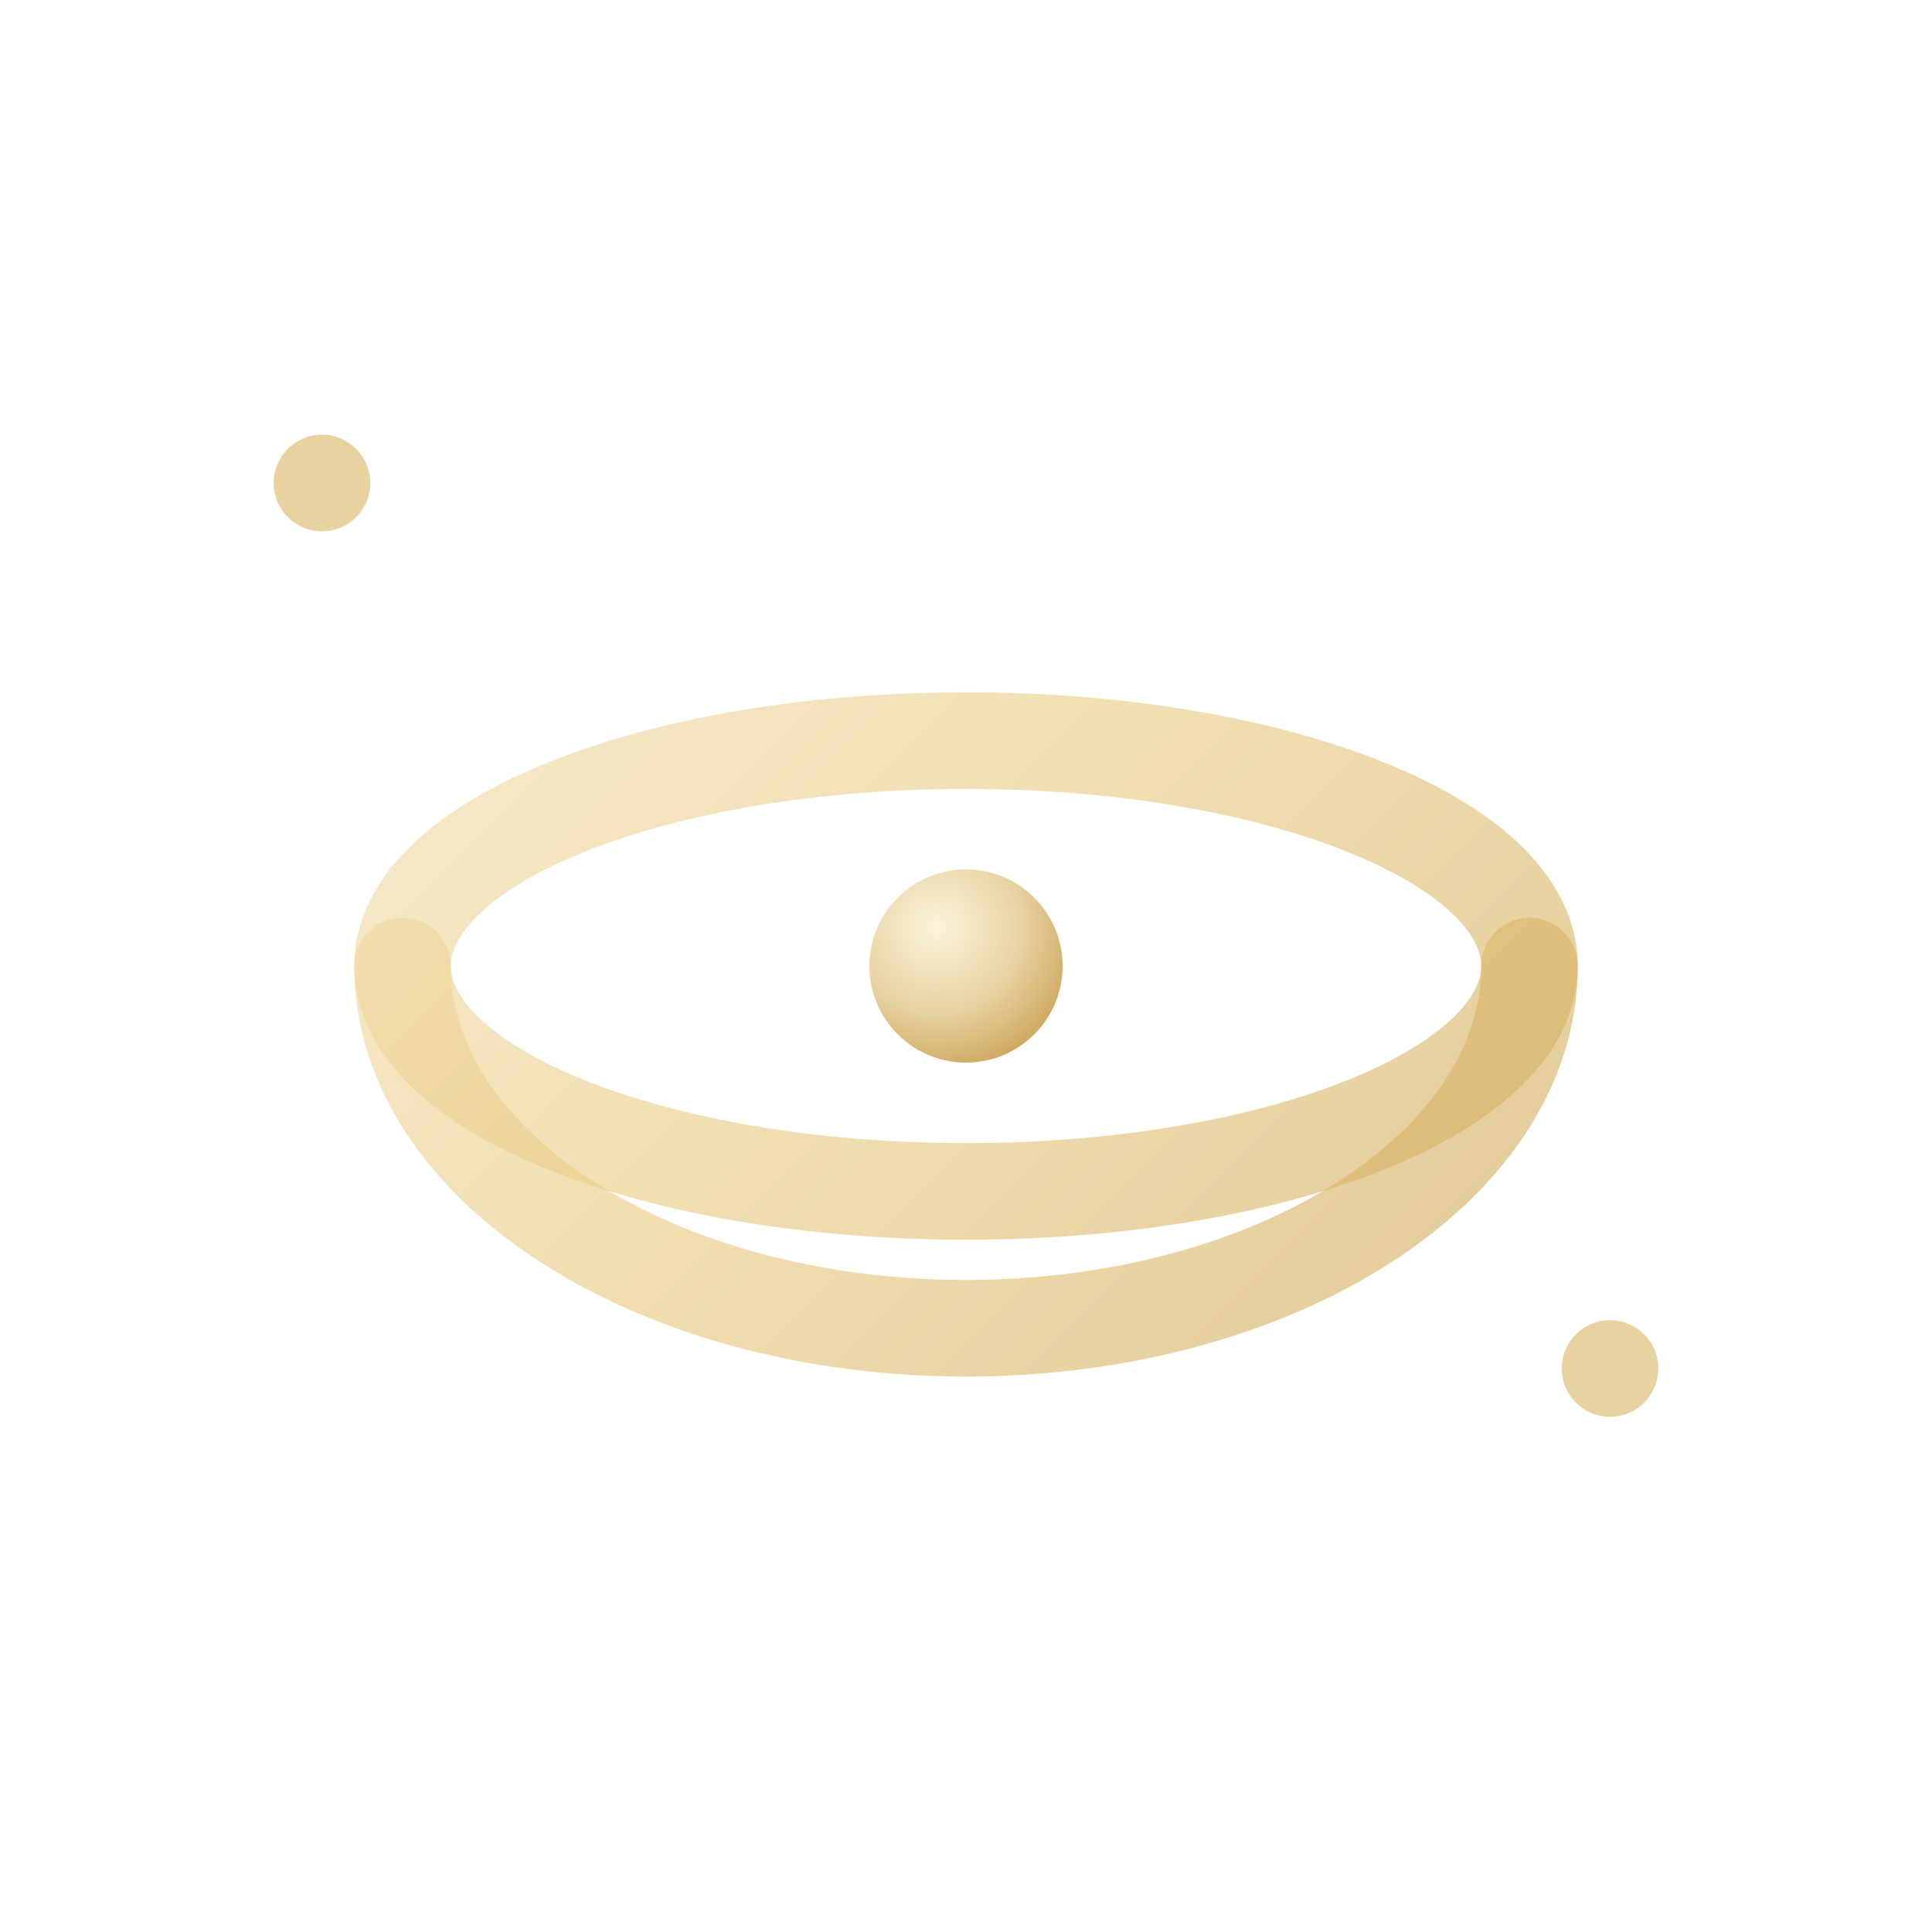
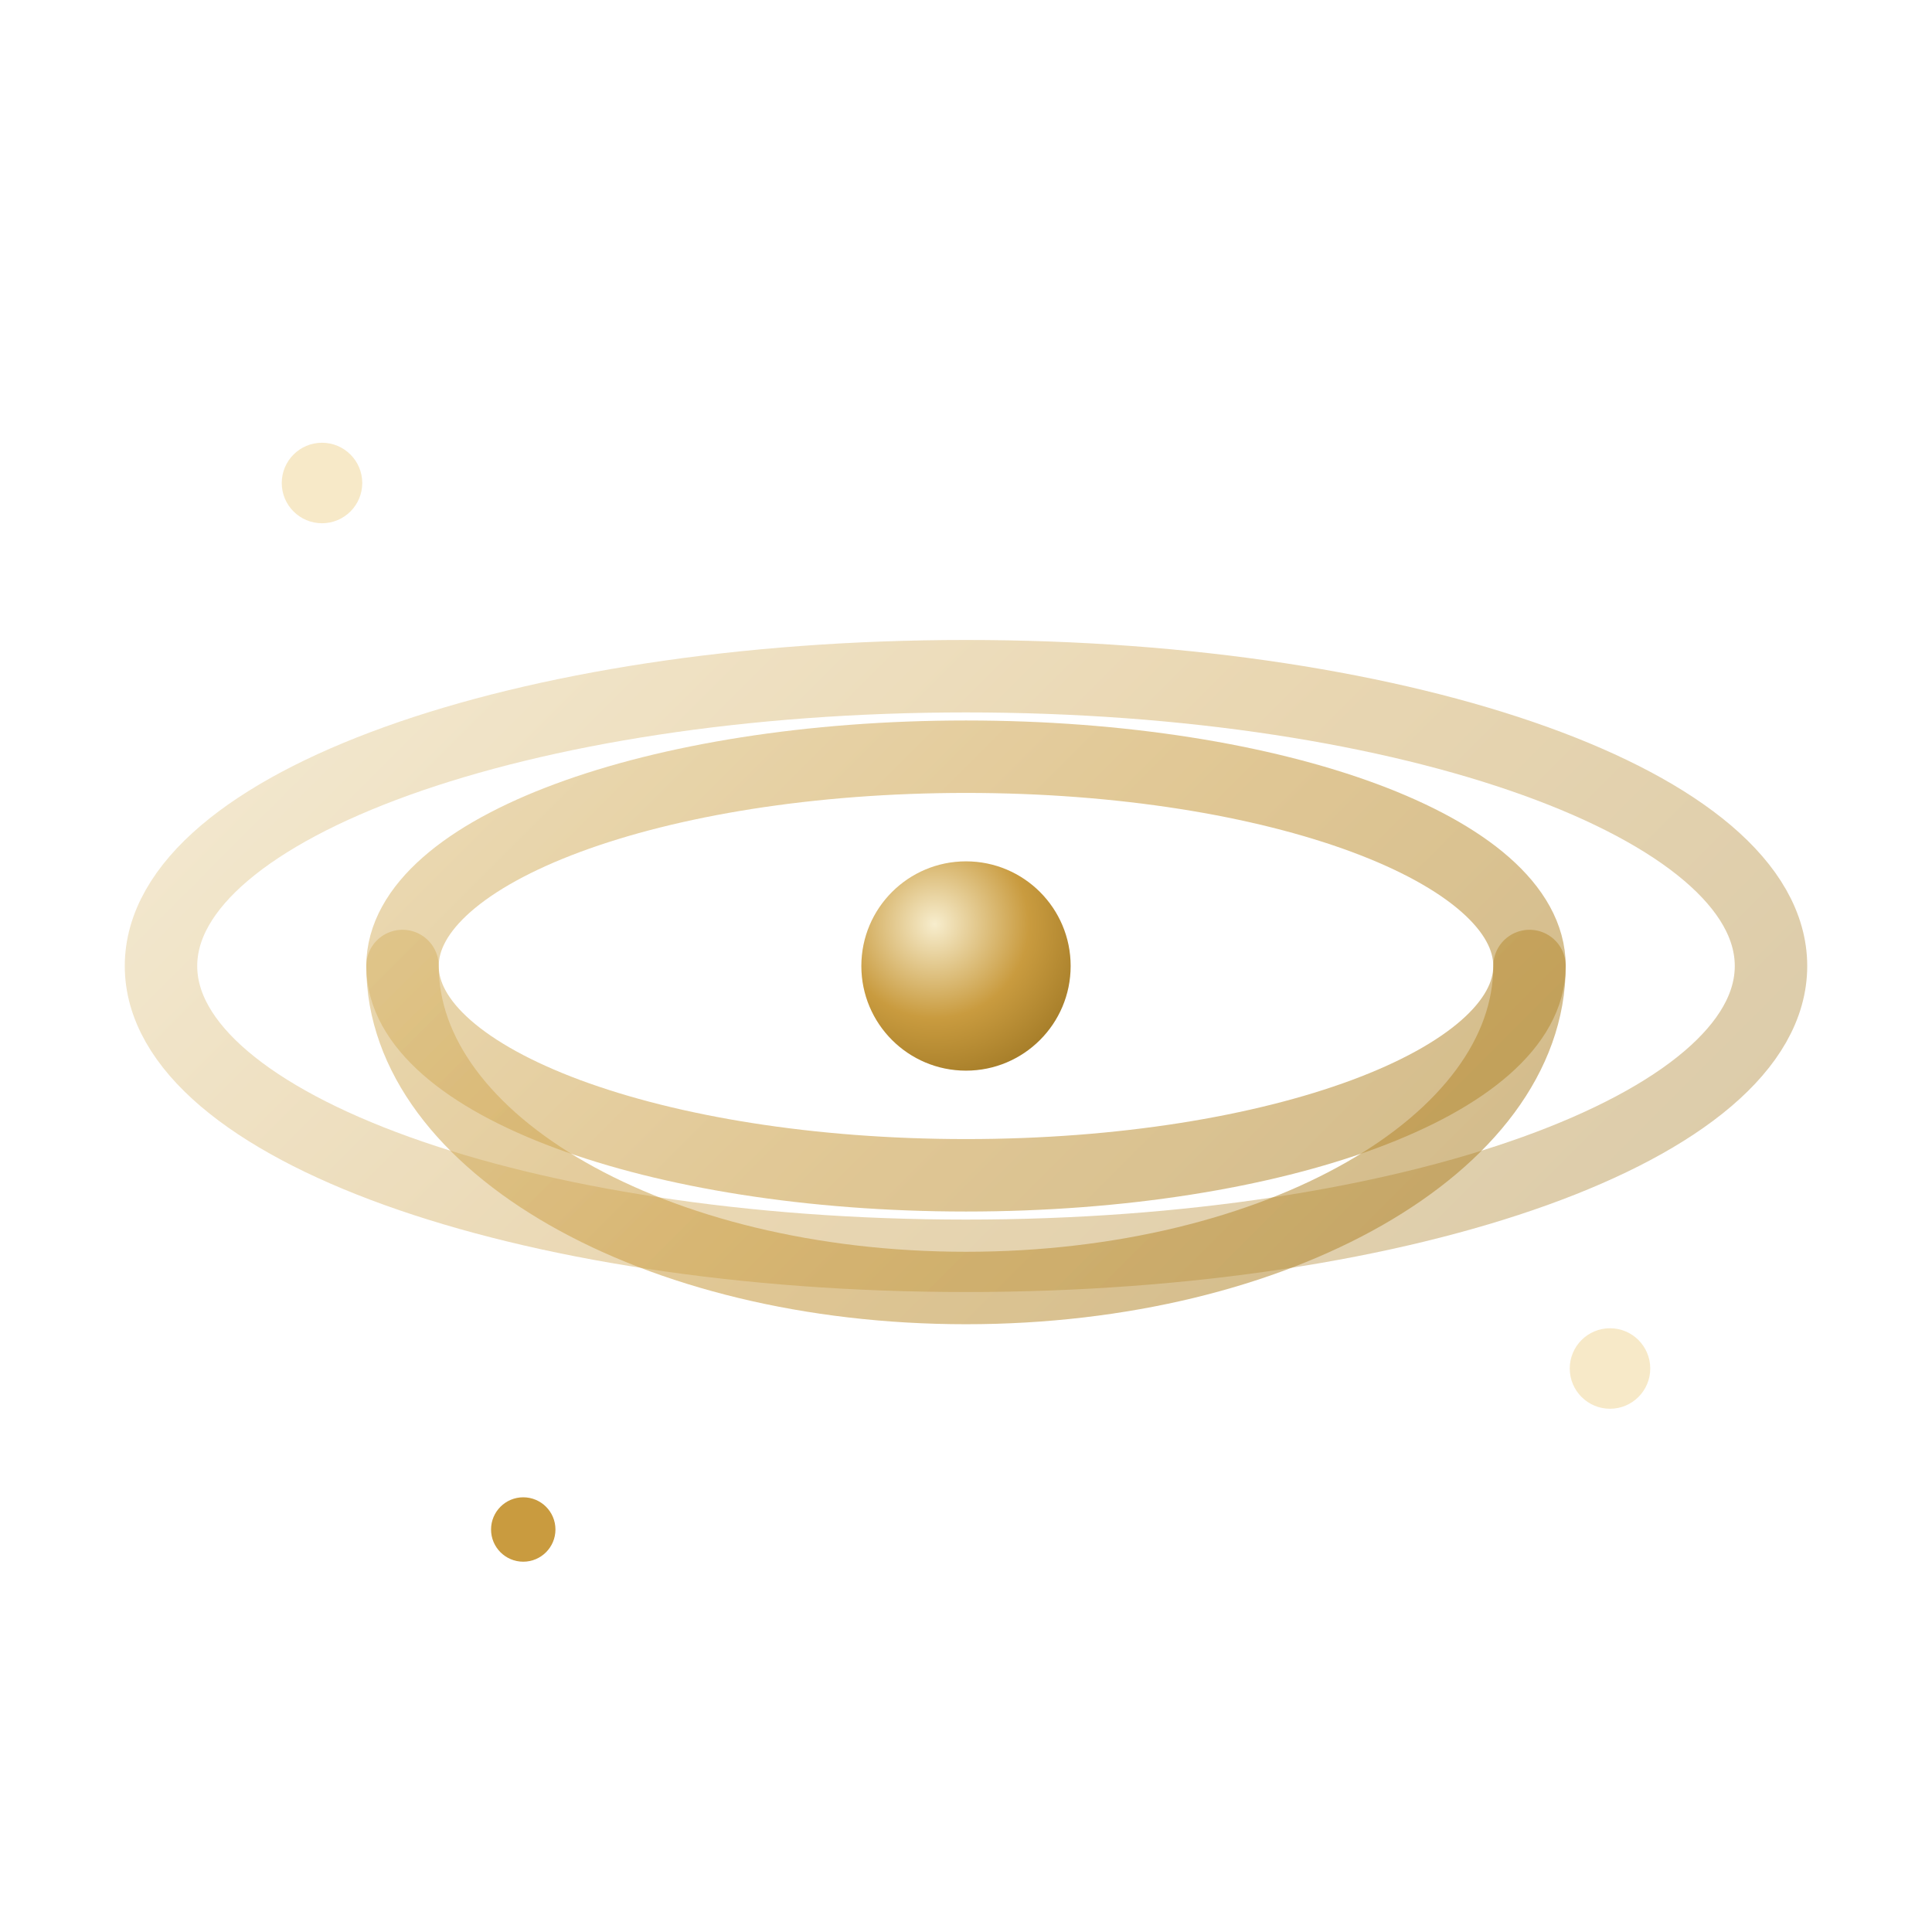
- <svg xmlns="http://www.w3.org/2000/svg" viewBox="0 0 24 24" fill="none" stroke="url(#gold)" stroke-width="1.2" stroke-linecap="round" stroke-linejoin="round">
+ <svg xmlns="http://www.w3.org/2000/svg" viewBox="0 0 24 24" fill="none" stroke="url(#gold)" stroke-width="0.9" stroke-linecap="round" stroke-linejoin="round">
  <defs>
    <linearGradient id="gold" x1="3" y1="3" x2="21" y2="21" gradientUnits="userSpaceOnUse">
-       <stop offset="0" stop-color="#F7E9C8" />
-       <stop offset="0.5" stop-color="#E7C77A" />
-       <stop offset="1" stop-color="#C2933F" />
+       <stop offset="0" stop-color="#EBD9A8" />
+       <stop offset="0.5" stop-color="#C99B3F" />
+       <stop offset="1" stop-color="#96701F" />
    </linearGradient>
    <radialGradient id="goldFill" cx="0.35" cy="0.3" r="0.9">
-       <stop offset="0" stop-color="#FBF3DC" />
-       <stop offset="0.5" stop-color="#E7D2A0" />
-       <stop offset="1" stop-color="#C2933F" />
+       <stop offset="0" stop-color="#F7EDCD" />
+       <stop offset="0.5" stop-color="#C99B3F" />
+       <stop offset="1" stop-color="#96701F" />
    </radialGradient>
  </defs>
-   <circle cx="12" cy="12" r="1.2" fill="url(#goldFill)" stroke="none" />
-   <ellipse cx="12" cy="12" rx="7" ry="2.8" opacity="0.6" />
-   <path d="M5 12 a7 4.5 0 0 0 14 0" opacity="0.6" />
-   <circle cx="4" cy="6" r="0.6" fill="#E7D2A0" stroke="none" />
-   <circle cx="20" cy="17" r="0.6" fill="#E7D2A0" stroke="none" />
+   <circle cx="12" cy="12" r="1.3" fill="url(#goldFill)" stroke="none" />
+   <ellipse cx="12" cy="12" rx="7" ry="2.6" opacity="0.55" />
+   <ellipse cx="12" cy="12" rx="10" ry="3.6" opacity="0.4" />
+   <path d="M5 12 a7 4 0 0 0 14 0" opacity="0.55" />
+   <circle cx="4" cy="6" r="0.5" fill="#F7E9C8" stroke="none" />
+   <circle cx="20" cy="17" r="0.5" fill="#F7E9C8" stroke="none" />
+   <circle cx="6.5" cy="19" r="0.4" fill="#C99B3F" stroke="none" />
</svg>
